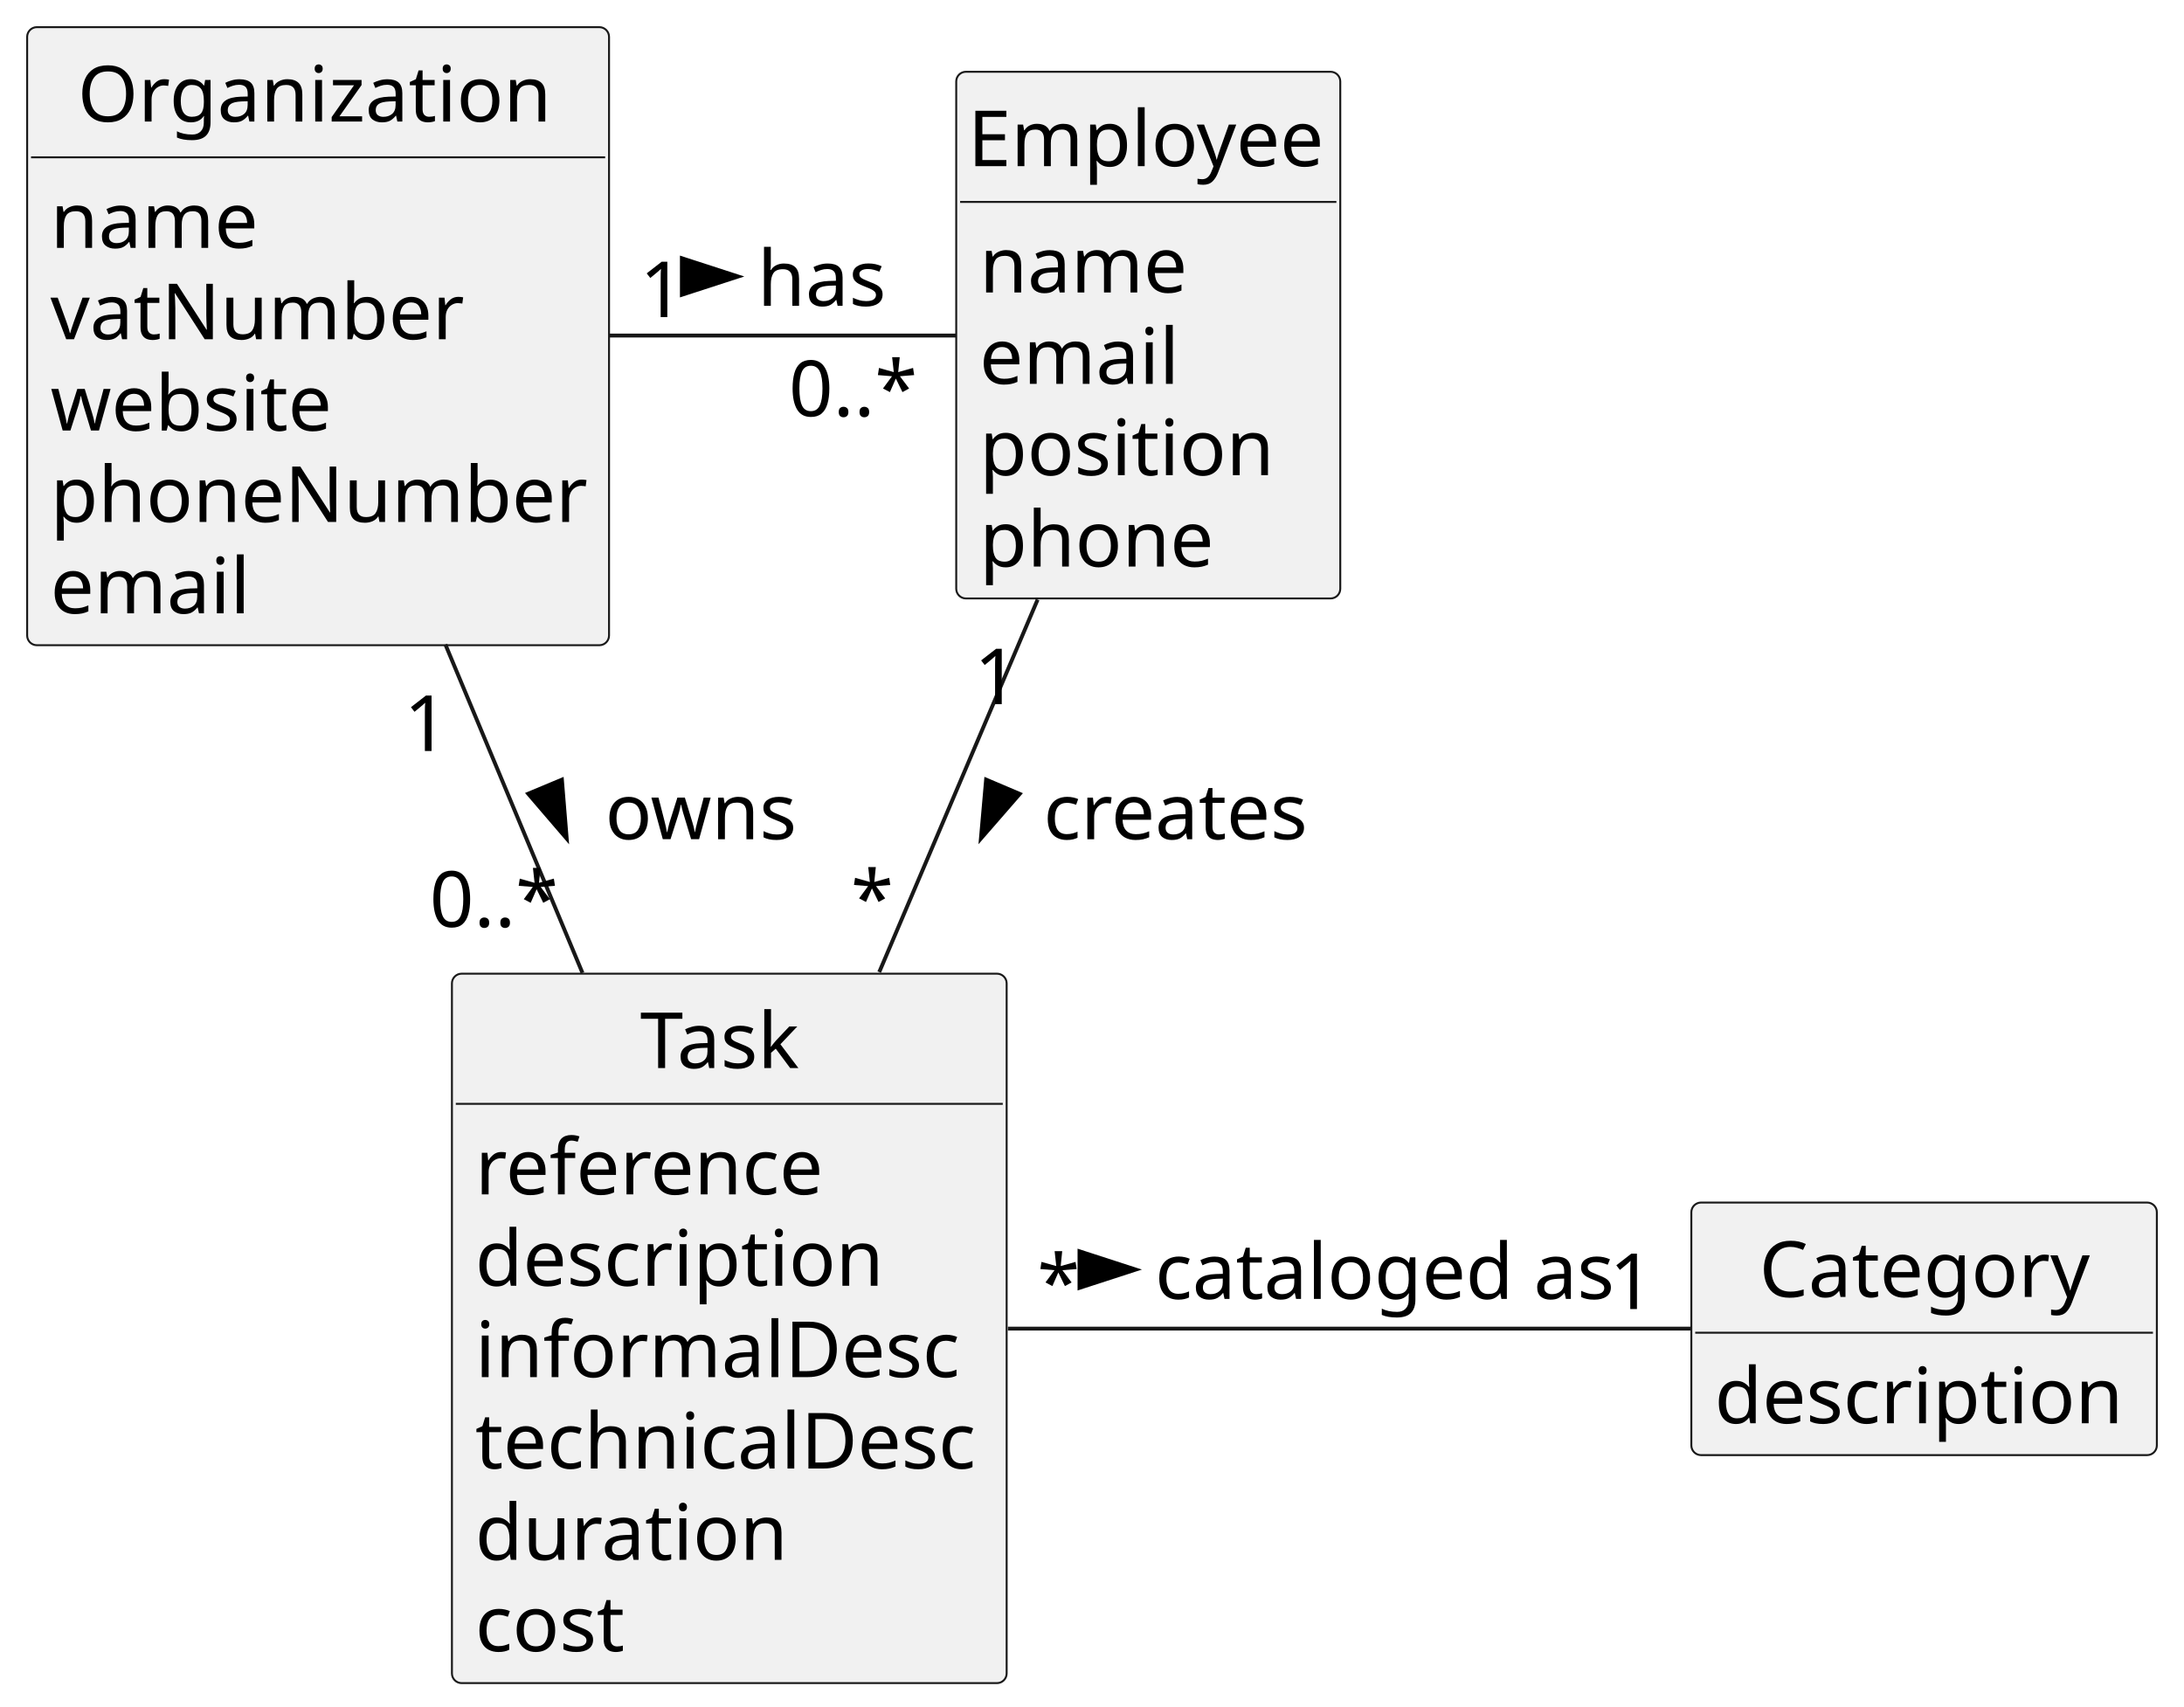
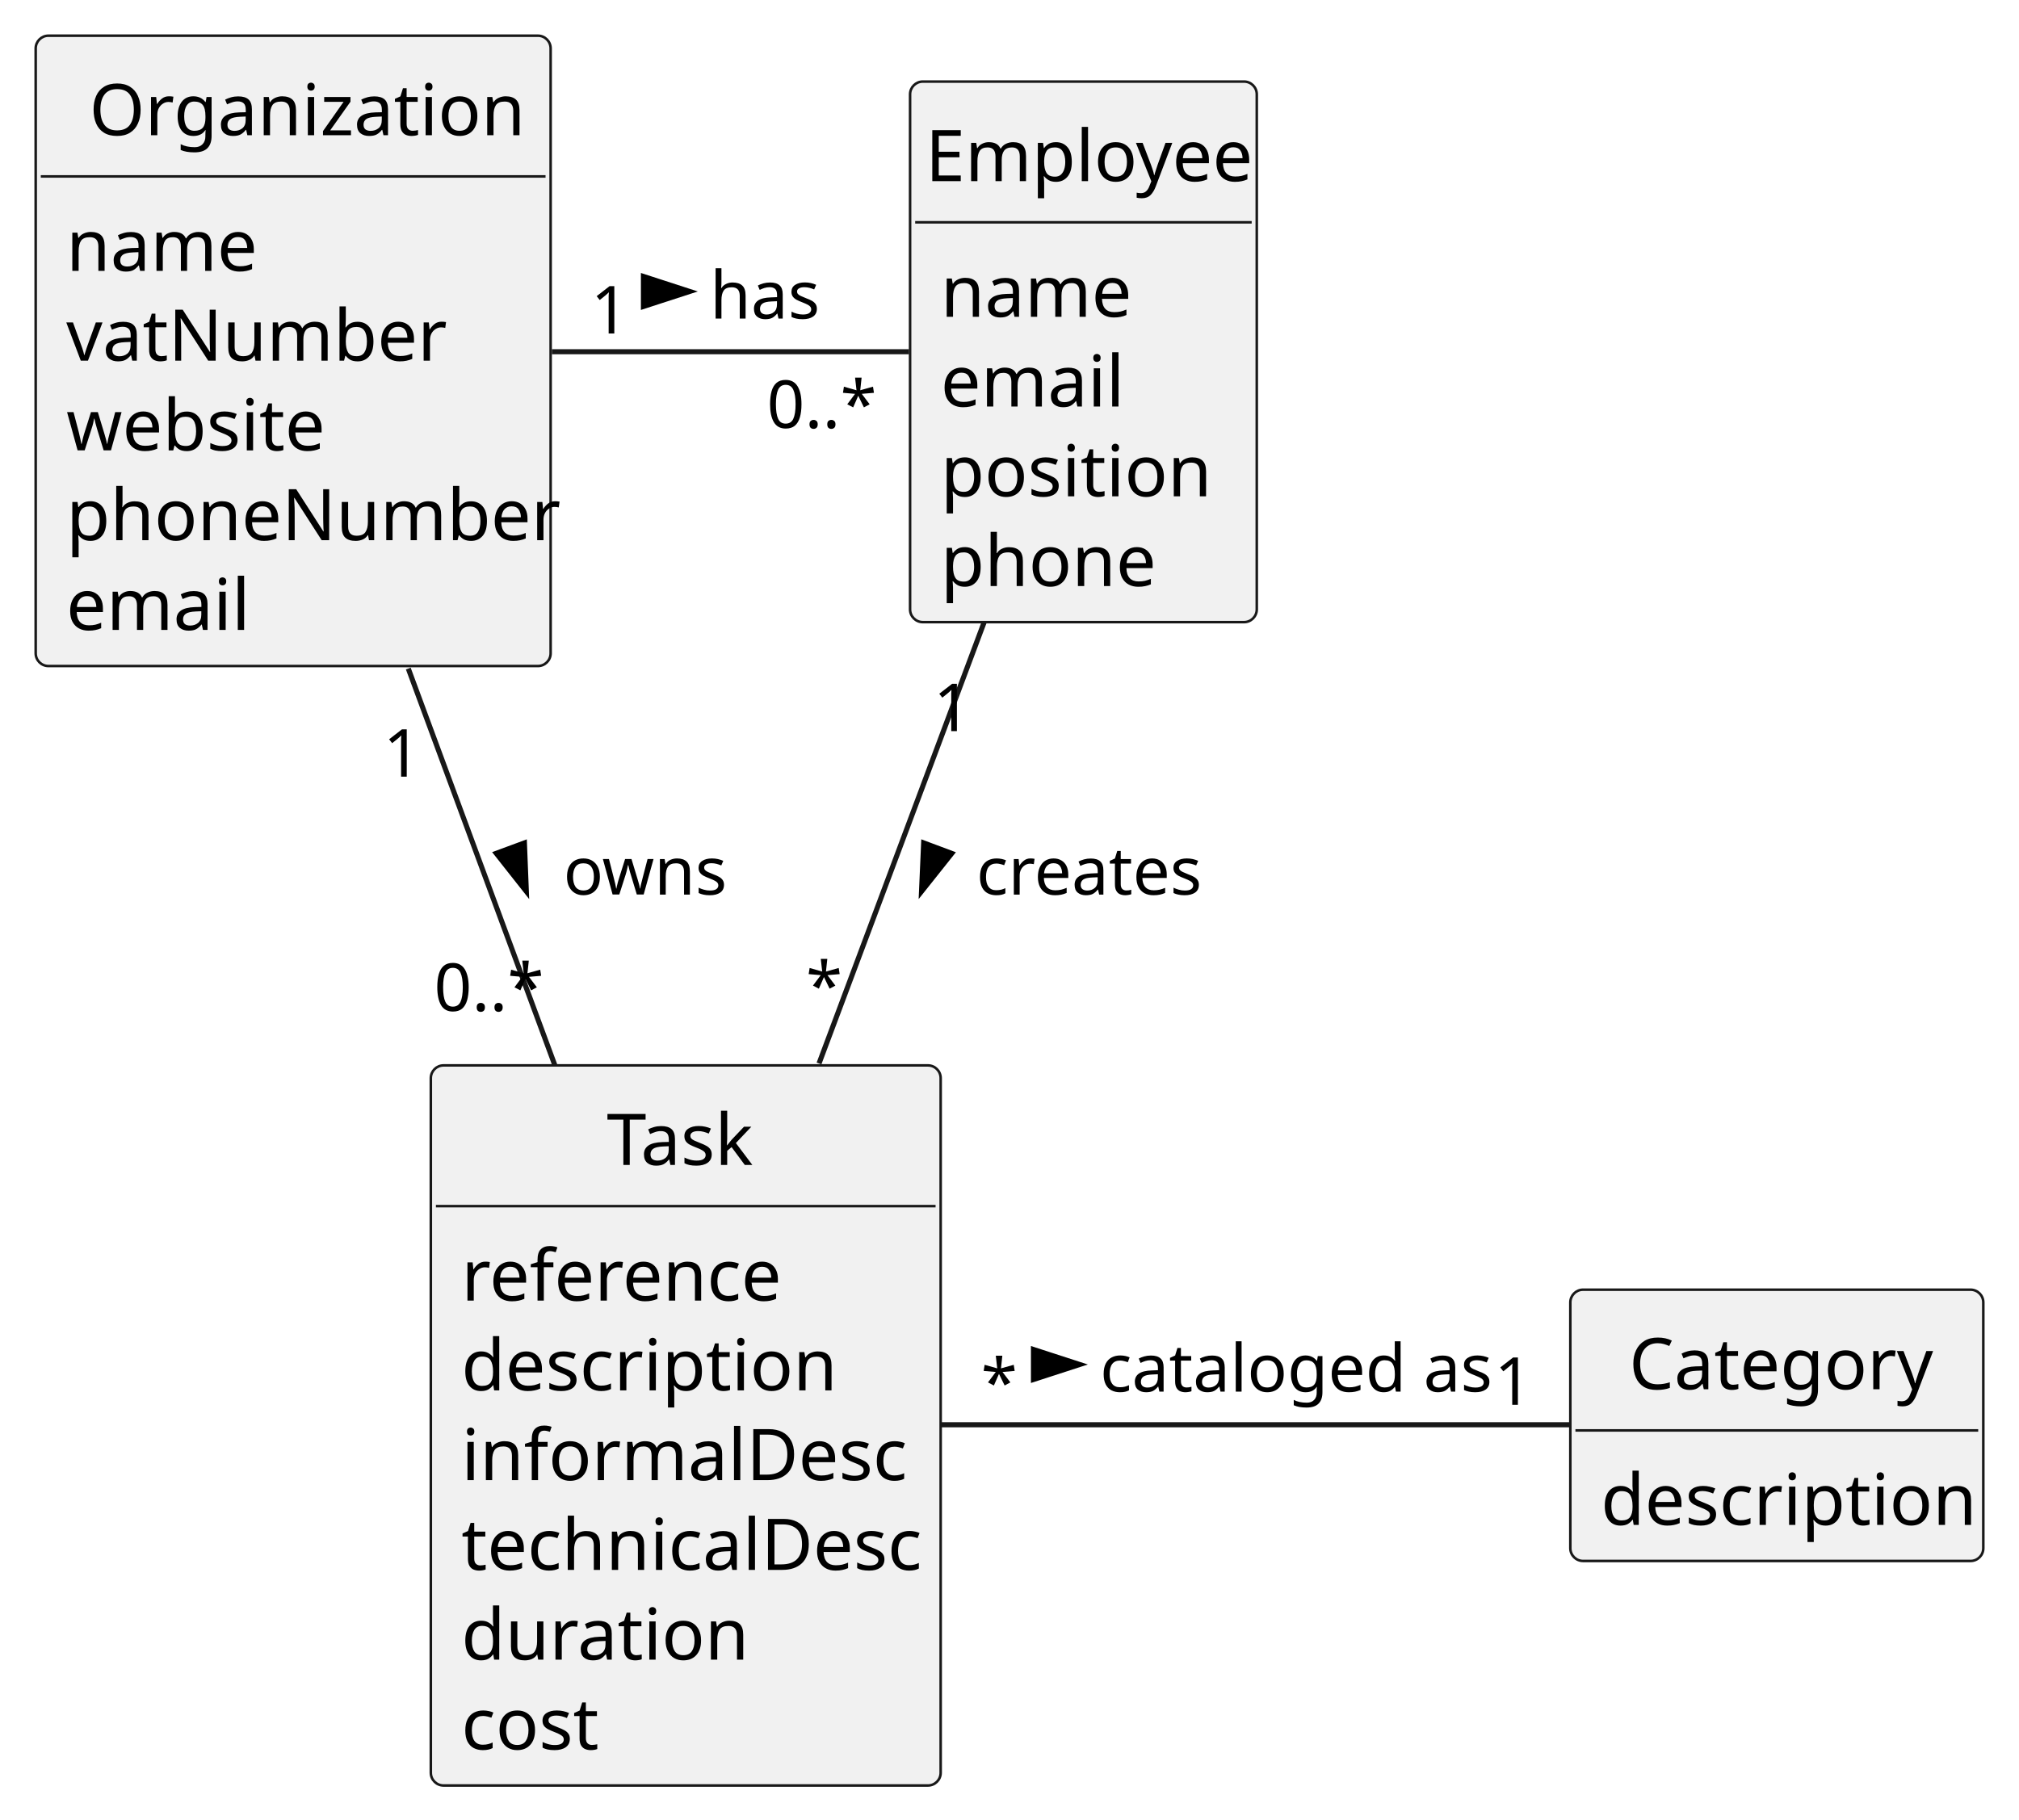
- <svg xmlns="http://www.w3.org/2000/svg" contentStyleType="text/css" height="440px" preserveAspectRatio="none" style="width:563px;height:440px;background:#FFFFFF;" version="1.1" viewBox="0 0 563 440" width="563px" zoomAndPan="magnify">
+ <svg xmlns="http://www.w3.org/2000/svg" contentStyleType="text/css" height="357px" preserveAspectRatio="none" style="width:396px;height:357px;background:#FFFFFF;" version="1.1" viewBox="0 0 396 357" width="396px" zoomAndPan="magnify">
  <defs />
  <g>
    <g id="elem_Organization">
-       <rect codeLine="18" fill="#F1F1F1" height="159.328" id="Organization" rx="2.5" ry="2.5" style="stroke:#181818;stroke-width:0.5;" width="150" x="7" y="7" />
-       <text fill="#000000" font-family="sans-serif" font-size="20" lengthAdjust="spacing" textLength="124" x="20" y="31.336">Organization</text>
-       <line style="stroke:#181818;stroke-width:0.5;" x1="8" x2="156" y1="40.555" y2="40.555" />
-       <text fill="#000000" font-family="sans-serif" font-size="20" lengthAdjust="spacing" textLength="53" x="13" y="63.891">name</text>
-       <text fill="#000000" font-family="sans-serif" font-size="20" lengthAdjust="spacing" textLength="106" x="13" y="87.445">vatNumber</text>
-       <text fill="#000000" font-family="sans-serif" font-size="20" lengthAdjust="spacing" textLength="73" x="13" y="111">website</text>
-       <text fill="#000000" font-family="sans-serif" font-size="20" lengthAdjust="spacing" textLength="138" x="13" y="134.555">phoneNumber</text>
-       <text fill="#000000" font-family="sans-serif" font-size="20" lengthAdjust="spacing" textLength="53" x="13" y="158.109">email</text>
+       <rect codeLine="18" fill="#F1F1F1" height="123.656" id="Organization" rx="2.5" ry="2.5" style="stroke:#181818;stroke-width:0.5;" width="101" x="7" y="7" />
+       <text fill="#000000" font-family="sans-serif" font-size="14" lengthAdjust="spacing" textLength="80" x="17.5" y="26.533">Organization</text>
+       <line style="stroke:#181818;stroke-width:0.5;" x1="8" x2="107" y1="34.609" y2="34.609" />
+       <text fill="#000000" font-family="sans-serif" font-size="14" lengthAdjust="spacing" textLength="35" x="13" y="53.143">name</text>
+       <text fill="#000000" font-family="sans-serif" font-size="14" lengthAdjust="spacing" textLength="68" x="13" y="70.752">vatNumber</text>
+       <text fill="#000000" font-family="sans-serif" font-size="14" lengthAdjust="spacing" textLength="47" x="13" y="88.361">website</text>
+       <text fill="#000000" font-family="sans-serif" font-size="14" lengthAdjust="spacing" textLength="89" x="13" y="105.971">phoneNumber</text>
+       <text fill="#000000" font-family="sans-serif" font-size="14" lengthAdjust="spacing" textLength="33" x="13" y="123.58">email</text>
    </g>
    <g id="elem_Task">
-       <rect codeLine="26" fill="#F1F1F1" height="182.883" id="Task" rx="2.5" ry="2.5" style="stroke:#181818;stroke-width:0.5;" width="143" x="116.5" y="251" />
-       <text fill="#000000" font-family="sans-serif" font-size="20" lengthAdjust="spacing" textLength="46" x="165" y="275.336">Task</text>
-       <line style="stroke:#181818;stroke-width:0.5;" x1="117.5" x2="258.5" y1="284.555" y2="284.555" />
-       <text fill="#000000" font-family="sans-serif" font-size="20" lengthAdjust="spacing" textLength="89" x="122.5" y="307.891">reference</text>
-       <text fill="#000000" font-family="sans-serif" font-size="20" lengthAdjust="spacing" textLength="108" x="122.5" y="331.445">description</text>
-       <text fill="#000000" font-family="sans-serif" font-size="20" lengthAdjust="spacing" textLength="127" x="122.5" y="355">informalDesc</text>
-       <text fill="#000000" font-family="sans-serif" font-size="20" lengthAdjust="spacing" textLength="131" x="122.5" y="378.555">technicalDesc</text>
-       <text fill="#000000" font-family="sans-serif" font-size="20" lengthAdjust="spacing" textLength="81" x="122.5" y="402.109">duration</text>
-       <text fill="#000000" font-family="sans-serif" font-size="20" lengthAdjust="spacing" textLength="39" x="122.5" y="425.664">cost</text>
+       <rect codeLine="26" fill="#F1F1F1" height="141.266" id="Task" rx="2.5" ry="2.5" style="stroke:#181818;stroke-width:0.5;" width="100" x="84.5" y="209" />
+       <text fill="#000000" font-family="sans-serif" font-size="14" lengthAdjust="spacing" textLength="31" x="119" y="228.533">Task</text>
+       <line style="stroke:#181818;stroke-width:0.5;" x1="85.5" x2="183.5" y1="236.609" y2="236.609" />
+       <text fill="#000000" font-family="sans-serif" font-size="14" lengthAdjust="spacing" textLength="61" x="90.5" y="255.143">reference</text>
+       <text fill="#000000" font-family="sans-serif" font-size="14" lengthAdjust="spacing" textLength="69" x="90.5" y="272.752">description</text>
+       <text fill="#000000" font-family="sans-serif" font-size="14" lengthAdjust="spacing" textLength="82" x="90.5" y="290.361">informalDesc</text>
+       <text fill="#000000" font-family="sans-serif" font-size="14" lengthAdjust="spacing" textLength="88" x="90.5" y="307.971">technicalDesc</text>
+       <text fill="#000000" font-family="sans-serif" font-size="14" lengthAdjust="spacing" textLength="52" x="90.5" y="325.58">duration</text>
+       <text fill="#000000" font-family="sans-serif" font-size="14" lengthAdjust="spacing" textLength="26" x="90.5" y="343.19">cost</text>
    </g>
    <g id="elem_Category">
-       <rect codeLine="35" fill="#F1F1F1" height="65.109" id="Category" rx="2.5" ry="2.5" style="stroke:#181818;stroke-width:0.5;" width="120" x="436" y="310" />
-       <text fill="#000000" font-family="sans-serif" font-size="20" lengthAdjust="spacing" textLength="85" x="453.5" y="334.336">Category</text>
-       <line style="stroke:#181818;stroke-width:0.5;" x1="437" x2="555" y1="343.555" y2="343.555" />
-       <text fill="#000000" font-family="sans-serif" font-size="20" lengthAdjust="spacing" textLength="108" x="442" y="366.891">description</text>
+       <rect codeLine="35" fill="#F1F1F1" height="53.219" id="Category" rx="2.5" ry="2.5" style="stroke:#181818;stroke-width:0.5;" width="81" x="308" y="253" />
+       <text fill="#000000" font-family="sans-serif" font-size="14" lengthAdjust="spacing" textLength="58" x="319.5" y="272.533">Category</text>
+       <line style="stroke:#181818;stroke-width:0.5;" x1="309" x2="388" y1="280.609" y2="280.609" />
+       <text fill="#000000" font-family="sans-serif" font-size="14" lengthAdjust="spacing" textLength="69" x="314" y="299.143">description</text>
    </g>
    <g id="elem_Employee">
-       <rect codeLine="39" fill="#F1F1F1" height="135.773" id="Employee" rx="2.5" ry="2.5" style="stroke:#181818;stroke-width:0.5;" width="99" x="246.5" y="18.5" />
-       <text fill="#000000" font-family="sans-serif" font-size="20" lengthAdjust="spacing" textLength="93" x="249.5" y="42.836">Employee</text>
-       <line style="stroke:#181818;stroke-width:0.5;" x1="247.5" x2="344.5" y1="52.055" y2="52.055" />
-       <text fill="#000000" font-family="sans-serif" font-size="20" lengthAdjust="spacing" textLength="53" x="252.5" y="75.391">name</text>
-       <text fill="#000000" font-family="sans-serif" font-size="20" lengthAdjust="spacing" textLength="53" x="252.5" y="98.945">email</text>
-       <text fill="#000000" font-family="sans-serif" font-size="20" lengthAdjust="spacing" textLength="78" x="252.5" y="122.5">position</text>
-       <text fill="#000000" font-family="sans-serif" font-size="20" lengthAdjust="spacing" textLength="60" x="252.5" y="146.055">phone</text>
+       <rect codeLine="39" fill="#F1F1F1" height="106.047" id="Employee" rx="2.5" ry="2.5" style="stroke:#181818;stroke-width:0.5;" width="68" x="178.5" y="16" />
+       <text fill="#000000" font-family="sans-serif" font-size="14" lengthAdjust="spacing" textLength="62" x="181.5" y="35.533">Employee</text>
+       <line style="stroke:#181818;stroke-width:0.5;" x1="179.5" x2="245.5" y1="43.609" y2="43.609" />
+       <text fill="#000000" font-family="sans-serif" font-size="14" lengthAdjust="spacing" textLength="35" x="184.5" y="62.143">name</text>
+       <text fill="#000000" font-family="sans-serif" font-size="14" lengthAdjust="spacing" textLength="33" x="184.5" y="79.752">email</text>
+       <text fill="#000000" font-family="sans-serif" font-size="14" lengthAdjust="spacing" textLength="49" x="184.5" y="97.361">position</text>
+       <text fill="#000000" font-family="sans-serif" font-size="14" lengthAdjust="spacing" textLength="40" x="184.5" y="114.971">phone</text>
    </g>
    <g id="link_Organization_Employee">
-       <path codeLine="54" d="M157.15,86.5 C186.77,86.5 219.99,86.5 246.5,86.5 " fill="none" id="Organization-Employee" style="stroke:#181818;stroke-width:1.0;" />
-       <polygon fill="#000000" points="190.25,71.277,175.778,66.575,175.778,75.98,190.25,71.277" style="stroke:#000000;stroke-width:1.0;" />
-       <text fill="#000000" font-family="sans-serif" font-size="20" lengthAdjust="spacing" textLength="33" x="195.25" y="78.836">has</text>
-       <text fill="#000000" font-family="sans-serif" font-size="20" lengthAdjust="spacing" textLength="13" x="164.932" y="81.751">1</text>
-       <text fill="#000000" font-family="sans-serif" font-size="20" lengthAdjust="spacing" textLength="35" x="203.334" y="107.285">0..*</text>
+       <path codeLine="54" d="M108.25,69 C131.21,69 157.73,69 178.28,69 " fill="none" id="Organization-Employee" style="stroke:#181818;stroke-width:1.0;" />
+       <polygon fill="#000000" points="135.25,57.176,126.205,54.237,126.205,60.115,135.25,57.176" style="stroke:#000000;stroke-width:1.0;" />
+       <text fill="#000000" font-family="sans-serif" font-size="13" lengthAdjust="spacing" textLength="21" x="139.25" y="62.495">has</text>
+       <text fill="#000000" font-family="sans-serif" font-size="13" lengthAdjust="spacing" textLength="7" x="115.879" y="65.419">1</text>
+       <text fill="#000000" font-family="sans-serif" font-size="13" lengthAdjust="spacing" textLength="20" x="150.403" y="83.947">0..*</text>
    </g>
    <g id="link_Organization_Task">
-       <path codeLine="55" d="M114.81,166.13 C126,192.94 138.6,223.13 150.15,250.8 " fill="none" id="Organization-Task" style="stroke:#181818;stroke-width:1.0;" />
-       <polygon fill="#000000" points="146.081,216.16,144.846,200.993,136.168,204.616,146.081,216.16" style="stroke:#000000;stroke-width:1.0;" />
-       <text fill="#000000" font-family="sans-serif" font-size="20" lengthAdjust="spacing" textLength="49" x="156" y="216.336">owns</text>
-       <text fill="#000000" font-family="sans-serif" font-size="20" lengthAdjust="spacing" textLength="13" x="104.153" y="193.592">1</text>
-       <text fill="#000000" font-family="sans-serif" font-size="20" lengthAdjust="spacing" textLength="35" x="110.739" y="238.939">0..*</text>
+       <path codeLine="55" d="M80.08,131.15 C89.09,155.54 99.51,183.75 108.81,208.92 " fill="none" id="Organization-Task" style="stroke:#181818;stroke-width:1.0;" />
+       <polygon fill="#000000" points="103.233,174.866,102.855,165.363,97.341,167.4,103.233,174.866" style="stroke:#000000;stroke-width:1.0;" />
+       <text fill="#000000" font-family="sans-serif" font-size="13" lengthAdjust="spacing" textLength="30" x="110.5" y="175.495">owns</text>
+       <text fill="#000000" font-family="sans-serif" font-size="13" lengthAdjust="spacing" textLength="7" x="75.167" y="152.356">1</text>
+       <text fill="#000000" font-family="sans-serif" font-size="13" lengthAdjust="spacing" textLength="20" x="85.129" y="198.316">0..*</text>
    </g>
    <g id="link_Employee_Task">
-       <path codeLine="57" d="M267.48,154.57 C254.98,183.96 240.12,218.92 226.65,250.6 " fill="none" id="Employee-Task" style="stroke:#181818;stroke-width:1.0;" />
-       <polygon fill="#000000" points="252.87,216.139,262.86,204.661,254.205,200.981,252.87,216.139" style="stroke:#000000;stroke-width:1.0;" />
-       <text fill="#000000" font-family="sans-serif" font-size="20" lengthAdjust="spacing" textLength="68" x="269" y="216.336">creates</text>
-       <text fill="#000000" font-family="sans-serif" font-size="20" lengthAdjust="spacing" textLength="13" x="251.142" y="181.527">1</text>
-       <text fill="#000000" font-family="sans-serif" font-size="20" lengthAdjust="spacing" textLength="10" x="219.332" y="238.723">*</text>
+       <path codeLine="57" d="M193.02,122.08 C183.23,148.25 171.22,180.34 160.64,208.62 " fill="none" id="Employee-Task" style="stroke:#181818;stroke-width:1.0;" />
+       <polygon fill="#000000" points="180.748,174.859,186.67,167.417,181.165,165.357,180.748,174.859" style="stroke:#000000;stroke-width:1.0;" />
+       <text fill="#000000" font-family="sans-serif" font-size="13" lengthAdjust="spacing" textLength="43" x="191.5" y="175.495">creates</text>
+       <text fill="#000000" font-family="sans-serif" font-size="13" lengthAdjust="spacing" textLength="7" x="183.076" y="143.421">1</text>
+       <text fill="#000000" font-family="sans-serif" font-size="13" lengthAdjust="spacing" textLength="5" x="158.078" y="197.985">*</text>
    </g>
    <g id="link_Task_Category">
-       <path codeLine="59" d="M259.82,342.5 C313.33,342.5 385.55,342.5 435.99,342.5 " fill="none" id="Task-Category" style="stroke:#181818;stroke-width:1.0;" />
-       <polygon fill="#000000" points="292.75,327.277,278.278,322.575,278.278,331.98,292.75,327.277" style="stroke:#000000;stroke-width:1.0;" />
-       <text fill="#000000" font-family="sans-serif" font-size="20" lengthAdjust="spacing" textLength="120" x="297.75" y="334.836">cataloged as</text>
-       <text fill="#000000" font-family="sans-serif" font-size="20" lengthAdjust="spacing" textLength="10" x="267.382" y="337.737">*</text>
-       <text fill="#000000" font-family="sans-serif" font-size="20" lengthAdjust="spacing" textLength="13" x="414.884" y="337.462">1</text>
+       <path codeLine="59" d="M184.67,279.5 C222.23,279.5 272.94,279.5 307.95,279.5 " fill="none" id="Task-Category" style="stroke:#181818;stroke-width:1.0;" />
+       <polygon fill="#000000" points="211.75,267.676,202.705,264.737,202.705,270.615,211.75,267.676" style="stroke:#000000;stroke-width:1.0;" />
+       <text fill="#000000" font-family="sans-serif" font-size="13" lengthAdjust="spacing" textLength="74" x="215.75" y="272.995">cataloged as</text>
+       <text fill="#000000" font-family="sans-serif" font-size="13" lengthAdjust="spacing" textLength="5" x="192.406" y="275.826">*</text>
+       <text fill="#000000" font-family="sans-serif" font-size="13" lengthAdjust="spacing" textLength="7" x="293.104" y="275.582">1</text>
    </g>
  </g>
</svg>
